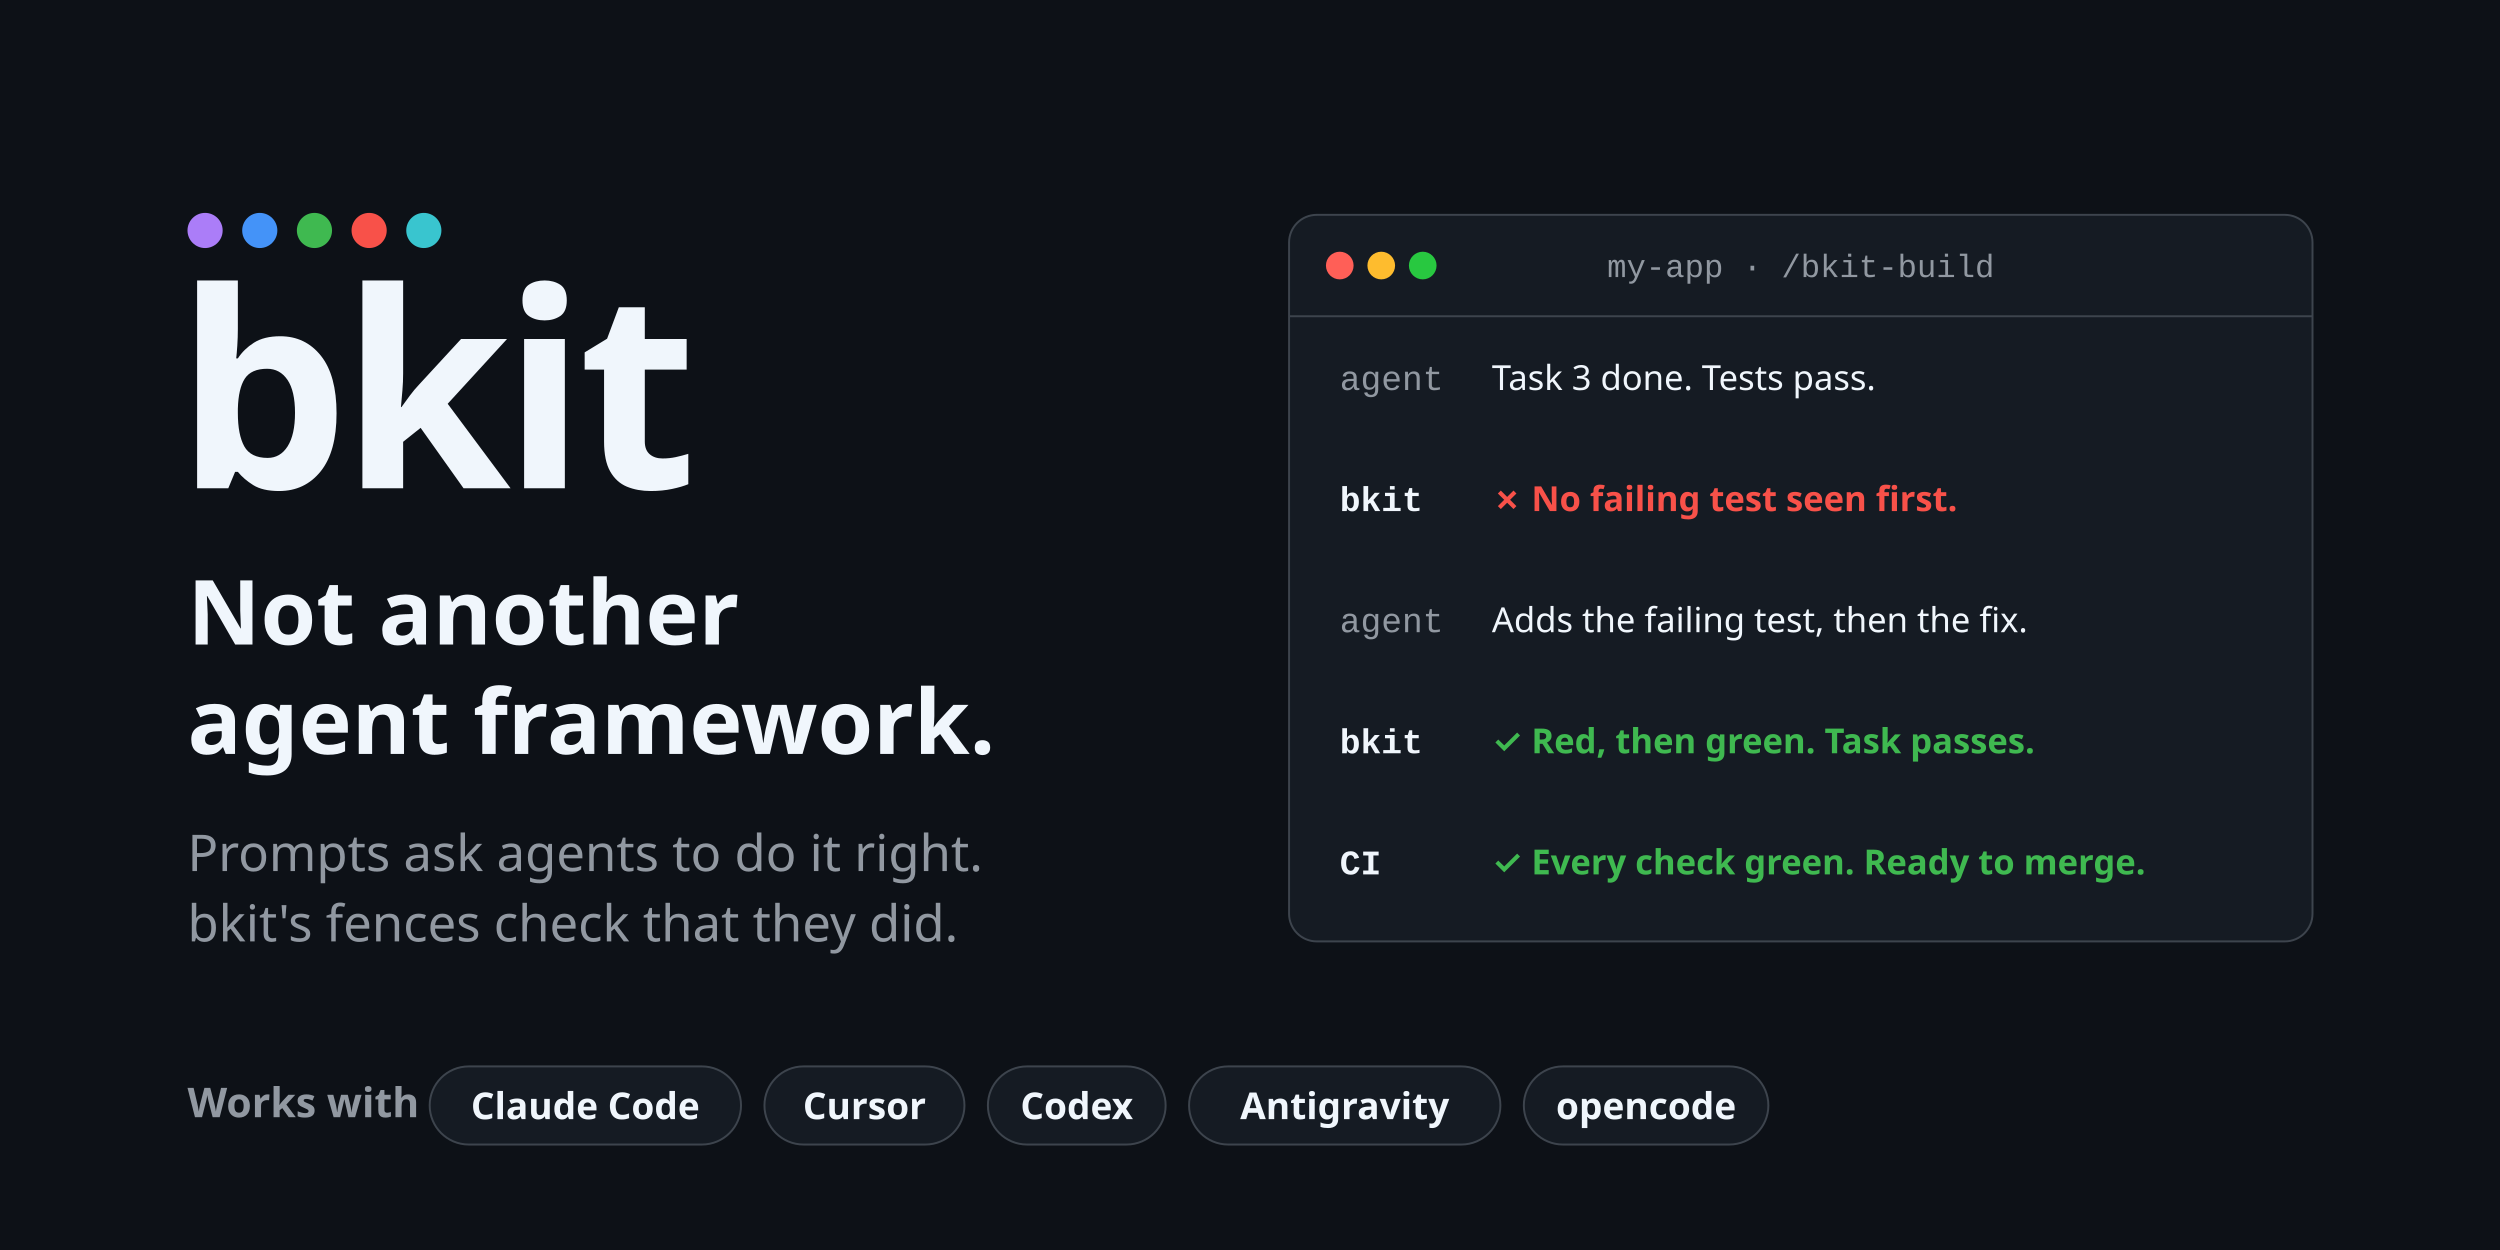
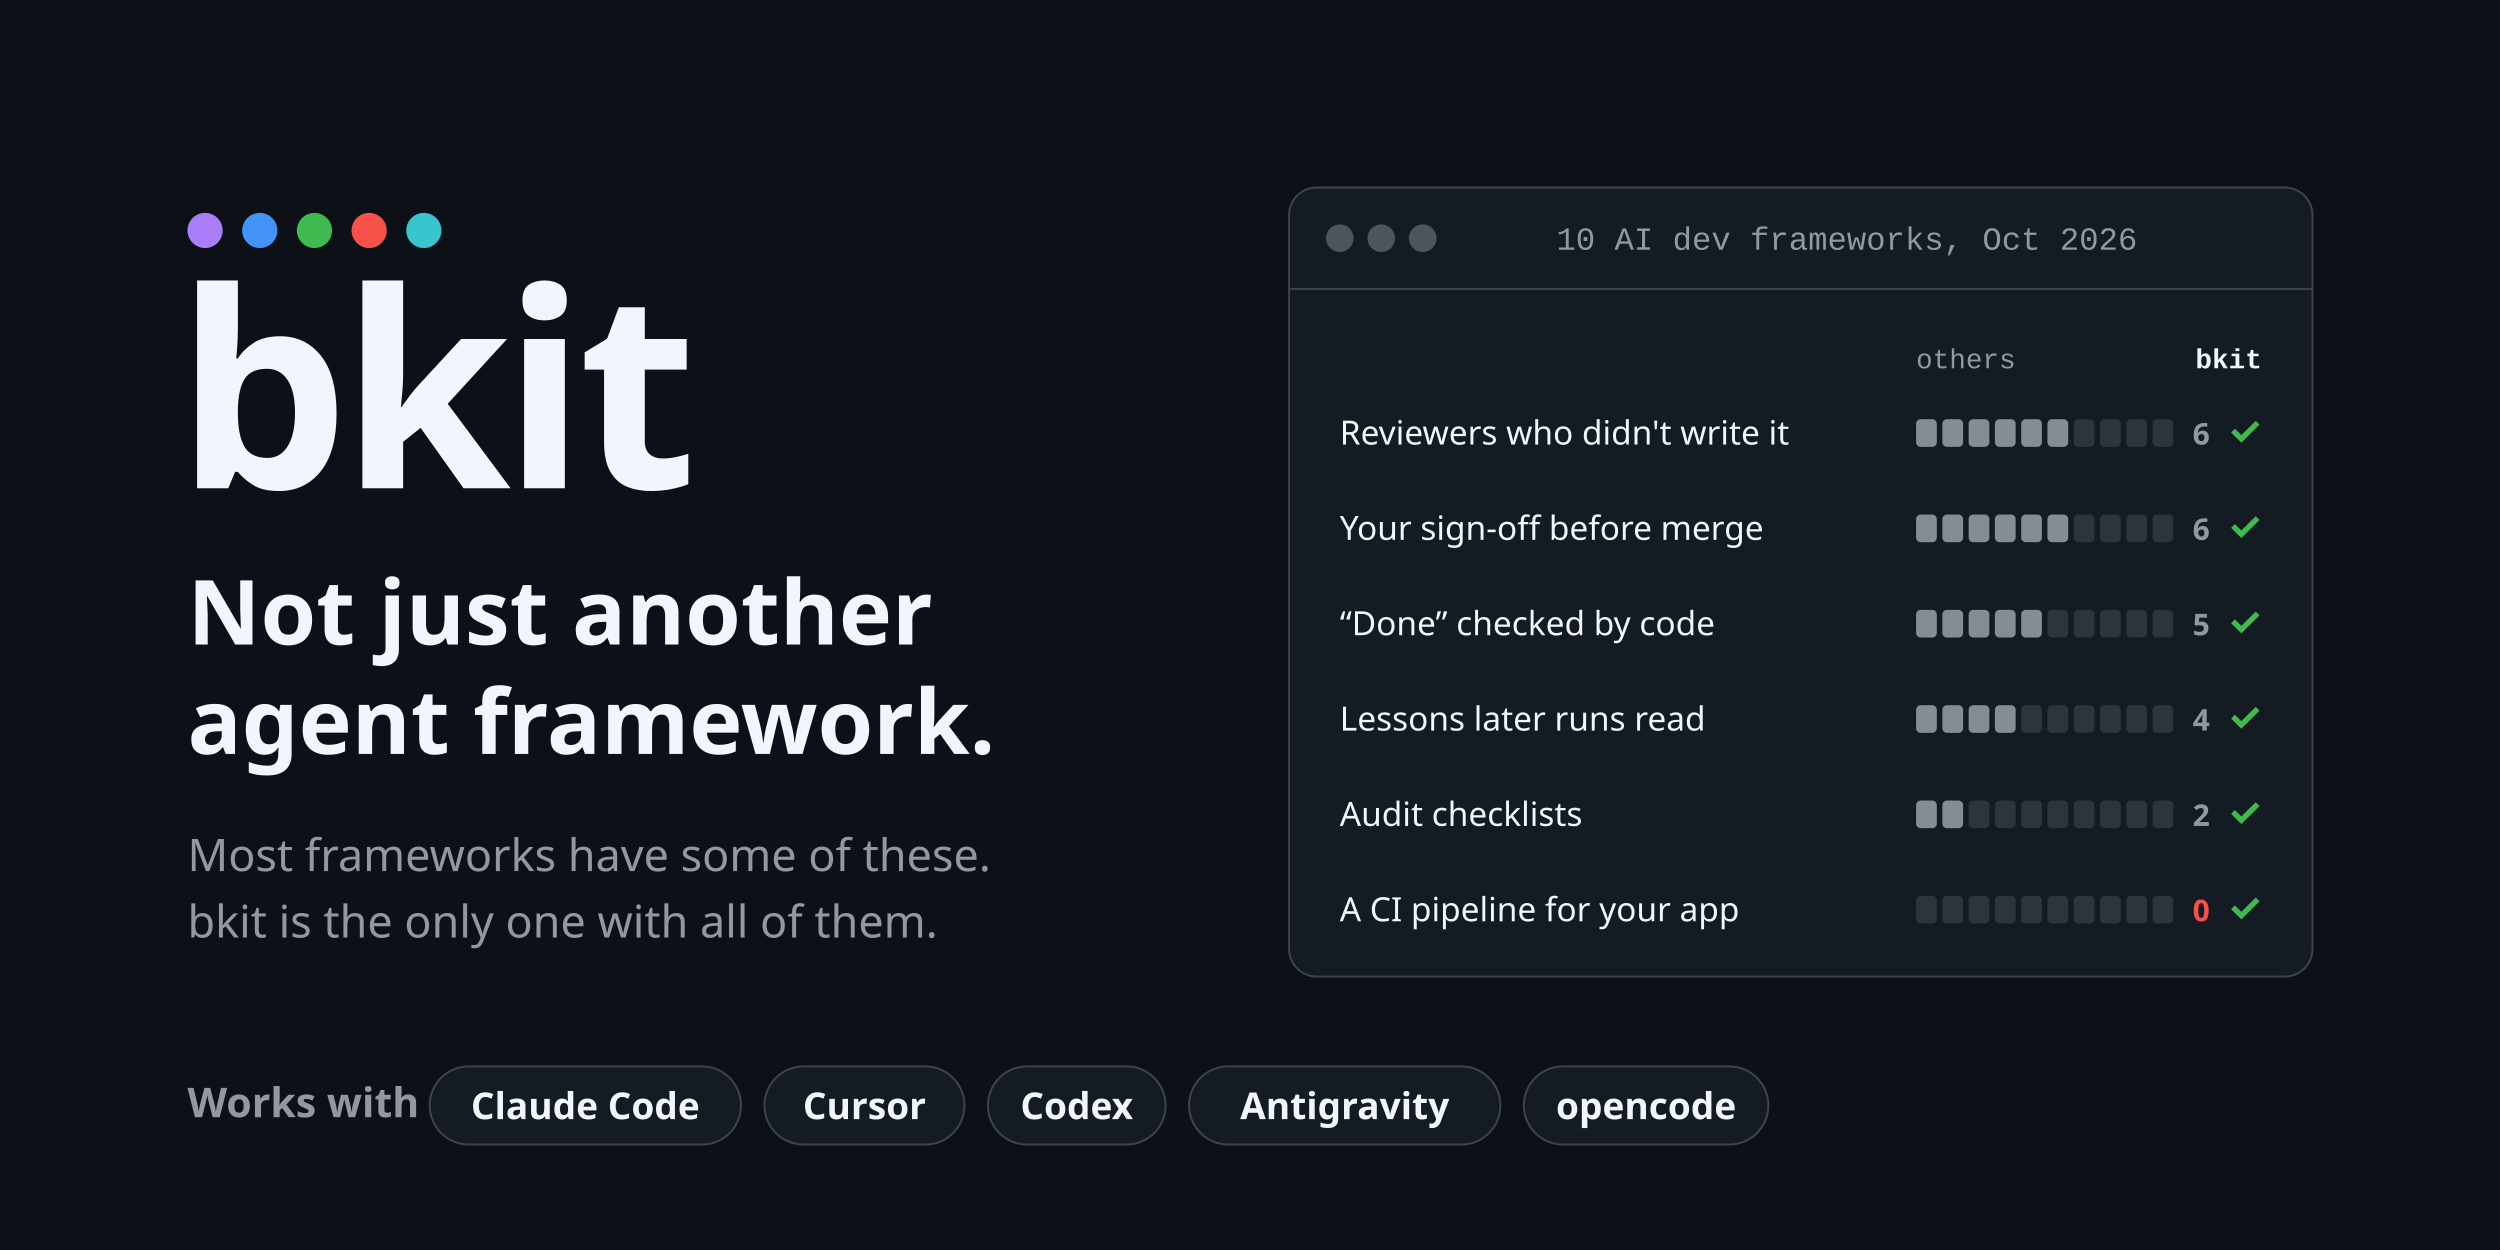
- <svg xmlns="http://www.w3.org/2000/svg" width="1280" height="640" viewBox="0 0 1280 640" role="img" aria-label="bkit — not another agent framework. Prompts ask agents to do it right; bkit's fences check that they did. Works with Claude Code, Cursor, Codex, Antigravity and opencode.">
+ <svg xmlns="http://www.w3.org/2000/svg" width="1280" height="640" viewBox="0 0 1280 640" role="img" aria-label="bkit — not just another agent framework. Most frameworks have some of these; bkit is the only one with all of them. Of 10 AI development frameworks compared in Oct 2026: Reviewers who didn't write it, 6 of 10; Your sign-off before merge, 6 of 10; “Done” checked by code, 5 of 10; Lessons later runs read, 4 of 10; Audit checklists, 2 of 10; A CI pipeline for your app, 0 of 10. bkit has every one. Works with Claude Code, Cursor, Codex, Antigravity and opencode.">
  <rect width="1280" height="640" fill="#0d1117" />
  <circle cx="105" cy="118" r="9" fill="#ab7df8" />
  <circle cx="133" cy="118" r="9" fill="#4493f8" />
  <circle cx="161" cy="118" r="9" fill="#3fb950" />
  <circle cx="189" cy="118" r="9" fill="#f85149" />
  <circle cx="217" cy="118" r="9" fill="#39c5cf" />
  <text x="90" y="250" font-family="-apple-system, BlinkMacSystemFont, 'Segoe UI', 'Noto Sans', Helvetica, Arial, sans-serif" font-size="140" font-weight="800" fill="#f0f6fc" text-anchor="start" letter-spacing="-4">bkit</text>
-   <text x="96" y="330" font-family="-apple-system, BlinkMacSystemFont, 'Segoe UI', 'Noto Sans', Helvetica, Arial, sans-serif" font-size="46" font-weight="700" fill="#f0f6fc" text-anchor="start">Not another</text>
+   <text x="96" y="330" font-family="-apple-system, BlinkMacSystemFont, 'Segoe UI', 'Noto Sans', Helvetica, Arial, sans-serif" font-size="46" font-weight="700" fill="#f0f6fc" text-anchor="start">Not just another</text>
  <text x="96" y="386" font-family="-apple-system, BlinkMacSystemFont, 'Segoe UI', 'Noto Sans', Helvetica, Arial, sans-serif" font-size="46" font-weight="700" fill="#f0f6fc" text-anchor="start">agent framework.</text>
-   <text x="96" y="446" font-family="-apple-system, BlinkMacSystemFont, 'Segoe UI', 'Noto Sans', Helvetica, Arial, sans-serif" font-size="26" font-weight="400" fill="#9198a1" text-anchor="start">Prompts ask agents to do it right.</text>
-   <text x="96" y="482" font-family="-apple-system, BlinkMacSystemFont, 'Segoe UI', 'Noto Sans', Helvetica, Arial, sans-serif" font-size="26" font-weight="400" fill="#9198a1" text-anchor="start">bkit's fences check that they did.</text>
-   <rect x="660" y="110" width="524" height="372" rx="14.16" fill="#151b23" stroke="#3d444d" />
-   <circle cx="685.96" cy="135.96" r="7.08" fill="#ff5f57" />
-   <circle cx="707.2" cy="135.96" r="7.08" fill="#febc2e" />
-   <circle cx="728.44" cy="135.96" r="7.08" fill="#28c840" />
-   <text x="922" y="141.86" font-family="ui-monospace, SFMono-Regular, 'SF Mono', Menlo, Consolas, 'Liberation Mono', monospace" font-size="16.52" font-weight="400" fill="#9198a1" text-anchor="middle">my-app · /bkit-build</text>
-   <line x1="660" y1="161.92" x2="1184" y2="161.92" stroke="#3d444d" />
-   <text x="685.96" y="199.68" font-family="ui-monospace, SFMono-Regular, 'SF Mono', Menlo, Consolas, 'Liberation Mono', monospace" font-size="17.7" font-weight="400" fill="#9198a1" text-anchor="start">agent</text>
-   <text x="763.84" y="199.68" font-family="-apple-system, BlinkMacSystemFont, 'Segoe UI', 'Noto Sans', Helvetica, Arial, sans-serif" font-size="17.7" font-weight="400" fill="#f0f6fc" text-anchor="start">Task 3 done. Tests pass.</text>
-   <text x="685.96" y="261.68" font-family="ui-monospace, SFMono-Regular, 'SF Mono', Menlo, Consolas, 'Liberation Mono', monospace" font-size="17.7" font-weight="700" fill="#f0f6fc" text-anchor="start">bkit</text>
-   <text x="763.84" y="261.68" font-family="-apple-system, BlinkMacSystemFont, 'Segoe UI', 'Noto Sans', Helvetica, Arial, sans-serif" font-size="17.7" font-weight="600" fill="#f85149" text-anchor="start">✗ No failing test seen first.</text>
-   <text x="685.96" y="323.68" font-family="ui-monospace, SFMono-Regular, 'SF Mono', Menlo, Consolas, 'Liberation Mono', monospace" font-size="17.7" font-weight="400" fill="#9198a1" text-anchor="start">agent</text>
-   <text x="763.84" y="323.68" font-family="-apple-system, BlinkMacSystemFont, 'Segoe UI', 'Noto Sans', Helvetica, Arial, sans-serif" font-size="17.7" font-weight="400" fill="#f0f6fc" text-anchor="start">Adds the failing test, then the fix.</text>
-   <text x="685.96" y="385.68" font-family="ui-monospace, SFMono-Regular, 'SF Mono', Menlo, Consolas, 'Liberation Mono', monospace" font-size="17.7" font-weight="700" fill="#f0f6fc" text-anchor="start">bkit</text>
-   <text x="763.84" y="385.68" font-family="-apple-system, BlinkMacSystemFont, 'Segoe UI', 'Noto Sans', Helvetica, Arial, sans-serif" font-size="17.7" font-weight="600" fill="#3fb950" text-anchor="start">✓ Red, then green. Task passes.</text>
-   <text x="685.96" y="447.68" font-family="ui-monospace, SFMono-Regular, 'SF Mono', Menlo, Consolas, 'Liberation Mono', monospace" font-size="17.7" font-weight="700" fill="#f0f6fc" text-anchor="start">CI</text>
-   <text x="763.84" y="447.68" font-family="-apple-system, BlinkMacSystemFont, 'Segoe UI', 'Noto Sans', Helvetica, Arial, sans-serif" font-size="17.7" font-weight="600" fill="#3fb950" text-anchor="start">✓ Every check green. Ready to merge.</text>
+   <text x="96" y="446" font-family="-apple-system, BlinkMacSystemFont, 'Segoe UI', 'Noto Sans', Helvetica, Arial, sans-serif" font-size="23" font-weight="400" fill="#9198a1" text-anchor="start">Most frameworks have some of these.</text>
+   <text x="96" y="480" font-family="-apple-system, BlinkMacSystemFont, 'Segoe UI', 'Noto Sans', Helvetica, Arial, sans-serif" font-size="23" font-weight="400" fill="#9198a1" text-anchor="start">bkit is the only one with all of them.</text>
+   <rect x="660" y="96" width="524" height="404" rx="14.16" fill="#151b23" stroke="#3d444d" />
+   <circle cx="685.96" cy="121.96" r="7.08" fill="#9198a1" opacity="0.45" />
+   <circle cx="707.2" cy="121.96" r="7.08" fill="#9198a1" opacity="0.45" />
+   <circle cx="728.44" cy="121.96" r="7.08" fill="#9198a1" opacity="0.45" />
+   <text x="945.6" y="127.86" font-family="ui-monospace, SFMono-Regular, 'SF Mono', Menlo, Consolas, 'Liberation Mono', monospace" font-size="16.52" font-weight="400" fill="#9198a1" text-anchor="middle">10 AI dev frameworks, Oct 2026</text>
+   <line x1="660" y1="147.92" x2="1184" y2="147.92" stroke="#3d444d" />
+   <text x="981.04" y="188.559" font-family="ui-monospace, SFMono-Regular, 'SF Mono', Menlo, Consolas, 'Liberation Mono', monospace" font-size="14.16" font-weight="400" fill="#9198a1" text-anchor="start">others</text>
+   <text x="1158.04" y="188.559" font-family="ui-monospace, SFMono-Regular, 'SF Mono', Menlo, Consolas, 'Liberation Mono', monospace" font-size="14.16" font-weight="700" fill="#f0f6fc" text-anchor="end">bkit</text>
+   <text x="685.96" y="227.61" font-family="-apple-system, BlinkMacSystemFont, 'Segoe UI', 'Noto Sans', Helvetica, Arial, sans-serif" font-size="17.11" font-weight="400" fill="#f0f6fc" text-anchor="start">Reviewers who didn't write it</text>
+   <rect x="981.04" y="214.63" width="10.62" height="14.16" rx="2.36" fill="#9198a1" opacity="0.9" />
+   <rect x="994.492" y="214.63" width="10.62" height="14.16" rx="2.36" fill="#9198a1" opacity="0.9" />
+   <rect x="1007.944" y="214.63" width="10.62" height="14.16" rx="2.36" fill="#9198a1" opacity="0.9" />
+   <rect x="1021.396" y="214.63" width="10.62" height="14.16" rx="2.36" fill="#9198a1" opacity="0.9" />
+   <rect x="1034.848" y="214.63" width="10.62" height="14.16" rx="2.36" fill="#9198a1" opacity="0.9" />
+   <rect x="1048.3" y="214.63" width="10.62" height="14.16" rx="2.36" fill="#9198a1" opacity="0.9" />
+   <rect x="1061.752" y="214.63" width="10.62" height="14.16" rx="2.36" fill="#3d444d" opacity="0.6" />
+   <rect x="1075.204" y="214.63" width="10.62" height="14.16" rx="2.36" fill="#3d444d" opacity="0.6" />
+   <rect x="1088.656" y="214.63" width="10.62" height="14.16" rx="2.36" fill="#3d444d" opacity="0.6" />
+   <rect x="1102.108" y="214.63" width="10.62" height="14.16" rx="2.36" fill="#3d444d" opacity="0.6" />
+   <text x="1122.64" y="227.61" font-family="-apple-system, BlinkMacSystemFont, 'Segoe UI', 'Noto Sans', Helvetica, Arial, sans-serif" font-size="15.34" font-weight="600" fill="#9198a1" text-anchor="start">6</text>
+   <text x="1158.04" y="227.61" font-family="-apple-system, BlinkMacSystemFont, 'Segoe UI', 'Noto Sans', Helvetica, Arial, sans-serif" font-size="20.06" font-weight="700" fill="#3fb950" text-anchor="end">✓</text>
+   <text x="685.96" y="276.424" font-family="-apple-system, BlinkMacSystemFont, 'Segoe UI', 'Noto Sans', Helvetica, Arial, sans-serif" font-size="17.11" font-weight="400" fill="#f0f6fc" text-anchor="start">Your sign-off before merge</text>
+   <rect x="981.04" y="263.444" width="10.62" height="14.16" rx="2.36" fill="#9198a1" opacity="0.9" />
+   <rect x="994.492" y="263.444" width="10.62" height="14.16" rx="2.36" fill="#9198a1" opacity="0.9" />
+   <rect x="1007.944" y="263.444" width="10.62" height="14.16" rx="2.36" fill="#9198a1" opacity="0.9" />
+   <rect x="1021.396" y="263.444" width="10.62" height="14.16" rx="2.36" fill="#9198a1" opacity="0.9" />
+   <rect x="1034.848" y="263.444" width="10.62" height="14.16" rx="2.36" fill="#9198a1" opacity="0.9" />
+   <rect x="1048.3" y="263.444" width="10.62" height="14.16" rx="2.36" fill="#9198a1" opacity="0.9" />
+   <rect x="1061.752" y="263.444" width="10.62" height="14.16" rx="2.36" fill="#3d444d" opacity="0.6" />
+   <rect x="1075.204" y="263.444" width="10.62" height="14.16" rx="2.36" fill="#3d444d" opacity="0.6" />
+   <rect x="1088.656" y="263.444" width="10.62" height="14.16" rx="2.36" fill="#3d444d" opacity="0.6" />
+   <rect x="1102.108" y="263.444" width="10.62" height="14.16" rx="2.36" fill="#3d444d" opacity="0.6" />
+   <text x="1122.64" y="276.424" font-family="-apple-system, BlinkMacSystemFont, 'Segoe UI', 'Noto Sans', Helvetica, Arial, sans-serif" font-size="15.34" font-weight="600" fill="#9198a1" text-anchor="start">6</text>
+   <text x="1158.04" y="276.424" font-family="-apple-system, BlinkMacSystemFont, 'Segoe UI', 'Noto Sans', Helvetica, Arial, sans-serif" font-size="20.06" font-weight="700" fill="#3fb950" text-anchor="end">✓</text>
+   <text x="685.96" y="325.238" font-family="-apple-system, BlinkMacSystemFont, 'Segoe UI', 'Noto Sans', Helvetica, Arial, sans-serif" font-size="17.11" font-weight="400" fill="#f0f6fc" text-anchor="start">“Done” checked by code</text>
+   <rect x="981.04" y="312.258" width="10.62" height="14.16" rx="2.36" fill="#9198a1" opacity="0.9" />
+   <rect x="994.492" y="312.258" width="10.62" height="14.16" rx="2.36" fill="#9198a1" opacity="0.9" />
+   <rect x="1007.944" y="312.258" width="10.62" height="14.16" rx="2.36" fill="#9198a1" opacity="0.9" />
+   <rect x="1021.396" y="312.258" width="10.62" height="14.16" rx="2.36" fill="#9198a1" opacity="0.9" />
+   <rect x="1034.848" y="312.258" width="10.62" height="14.16" rx="2.36" fill="#9198a1" opacity="0.9" />
+   <rect x="1048.3" y="312.258" width="10.62" height="14.16" rx="2.36" fill="#3d444d" opacity="0.6" />
+   <rect x="1061.752" y="312.258" width="10.62" height="14.16" rx="2.36" fill="#3d444d" opacity="0.6" />
+   <rect x="1075.204" y="312.258" width="10.62" height="14.16" rx="2.36" fill="#3d444d" opacity="0.6" />
+   <rect x="1088.656" y="312.258" width="10.62" height="14.16" rx="2.36" fill="#3d444d" opacity="0.6" />
+   <rect x="1102.108" y="312.258" width="10.62" height="14.16" rx="2.36" fill="#3d444d" opacity="0.6" />
+   <text x="1122.64" y="325.238" font-family="-apple-system, BlinkMacSystemFont, 'Segoe UI', 'Noto Sans', Helvetica, Arial, sans-serif" font-size="15.34" font-weight="600" fill="#9198a1" text-anchor="start">5</text>
+   <text x="1158.04" y="325.238" font-family="-apple-system, BlinkMacSystemFont, 'Segoe UI', 'Noto Sans', Helvetica, Arial, sans-serif" font-size="20.06" font-weight="700" fill="#3fb950" text-anchor="end">✓</text>
+   <text x="685.96" y="374.052" font-family="-apple-system, BlinkMacSystemFont, 'Segoe UI', 'Noto Sans', Helvetica, Arial, sans-serif" font-size="17.11" font-weight="400" fill="#f0f6fc" text-anchor="start">Lessons later runs read</text>
+   <rect x="981.04" y="361.072" width="10.62" height="14.16" rx="2.36" fill="#9198a1" opacity="0.9" />
+   <rect x="994.492" y="361.072" width="10.62" height="14.16" rx="2.36" fill="#9198a1" opacity="0.9" />
+   <rect x="1007.944" y="361.072" width="10.62" height="14.16" rx="2.36" fill="#9198a1" opacity="0.9" />
+   <rect x="1021.396" y="361.072" width="10.62" height="14.16" rx="2.36" fill="#9198a1" opacity="0.9" />
+   <rect x="1034.848" y="361.072" width="10.62" height="14.16" rx="2.36" fill="#3d444d" opacity="0.6" />
+   <rect x="1048.3" y="361.072" width="10.62" height="14.16" rx="2.36" fill="#3d444d" opacity="0.6" />
+   <rect x="1061.752" y="361.072" width="10.62" height="14.16" rx="2.36" fill="#3d444d" opacity="0.6" />
+   <rect x="1075.204" y="361.072" width="10.62" height="14.16" rx="2.36" fill="#3d444d" opacity="0.6" />
+   <rect x="1088.656" y="361.072" width="10.62" height="14.16" rx="2.36" fill="#3d444d" opacity="0.6" />
+   <rect x="1102.108" y="361.072" width="10.62" height="14.16" rx="2.36" fill="#3d444d" opacity="0.6" />
+   <text x="1122.64" y="374.052" font-family="-apple-system, BlinkMacSystemFont, 'Segoe UI', 'Noto Sans', Helvetica, Arial, sans-serif" font-size="15.34" font-weight="600" fill="#9198a1" text-anchor="start">4</text>
+   <text x="1158.04" y="374.052" font-family="-apple-system, BlinkMacSystemFont, 'Segoe UI', 'Noto Sans', Helvetica, Arial, sans-serif" font-size="20.06" font-weight="700" fill="#3fb950" text-anchor="end">✓</text>
+   <text x="685.96" y="422.866" font-family="-apple-system, BlinkMacSystemFont, 'Segoe UI', 'Noto Sans', Helvetica, Arial, sans-serif" font-size="17.11" font-weight="400" fill="#f0f6fc" text-anchor="start">Audit checklists</text>
+   <rect x="981.04" y="409.886" width="10.62" height="14.16" rx="2.36" fill="#9198a1" opacity="0.9" />
+   <rect x="994.492" y="409.886" width="10.62" height="14.16" rx="2.36" fill="#9198a1" opacity="0.9" />
+   <rect x="1007.944" y="409.886" width="10.62" height="14.16" rx="2.36" fill="#3d444d" opacity="0.6" />
+   <rect x="1021.396" y="409.886" width="10.62" height="14.16" rx="2.36" fill="#3d444d" opacity="0.6" />
+   <rect x="1034.848" y="409.886" width="10.62" height="14.16" rx="2.36" fill="#3d444d" opacity="0.6" />
+   <rect x="1048.3" y="409.886" width="10.62" height="14.16" rx="2.36" fill="#3d444d" opacity="0.6" />
+   <rect x="1061.752" y="409.886" width="10.62" height="14.16" rx="2.36" fill="#3d444d" opacity="0.6" />
+   <rect x="1075.204" y="409.886" width="10.62" height="14.16" rx="2.36" fill="#3d444d" opacity="0.6" />
+   <rect x="1088.656" y="409.886" width="10.62" height="14.16" rx="2.36" fill="#3d444d" opacity="0.6" />
+   <rect x="1102.108" y="409.886" width="10.62" height="14.16" rx="2.36" fill="#3d444d" opacity="0.6" />
+   <text x="1122.64" y="422.866" font-family="-apple-system, BlinkMacSystemFont, 'Segoe UI', 'Noto Sans', Helvetica, Arial, sans-serif" font-size="15.34" font-weight="600" fill="#9198a1" text-anchor="start">2</text>
+   <text x="1158.04" y="422.866" font-family="-apple-system, BlinkMacSystemFont, 'Segoe UI', 'Noto Sans', Helvetica, Arial, sans-serif" font-size="20.06" font-weight="700" fill="#3fb950" text-anchor="end">✓</text>
+   <text x="685.96" y="471.68" font-family="-apple-system, BlinkMacSystemFont, 'Segoe UI', 'Noto Sans', Helvetica, Arial, sans-serif" font-size="17.11" font-weight="400" fill="#f0f6fc" text-anchor="start">A CI pipeline for your app</text>
+   <rect x="981.04" y="458.7" width="10.62" height="14.16" rx="2.36" fill="#3d444d" opacity="0.6" />
+   <rect x="994.492" y="458.7" width="10.62" height="14.16" rx="2.36" fill="#3d444d" opacity="0.6" />
+   <rect x="1007.944" y="458.7" width="10.62" height="14.16" rx="2.36" fill="#3d444d" opacity="0.6" />
+   <rect x="1021.396" y="458.7" width="10.62" height="14.16" rx="2.36" fill="#3d444d" opacity="0.6" />
+   <rect x="1034.848" y="458.7" width="10.62" height="14.16" rx="2.36" fill="#3d444d" opacity="0.6" />
+   <rect x="1048.3" y="458.7" width="10.62" height="14.16" rx="2.36" fill="#3d444d" opacity="0.6" />
+   <rect x="1061.752" y="458.7" width="10.62" height="14.16" rx="2.36" fill="#3d444d" opacity="0.6" />
+   <rect x="1075.204" y="458.7" width="10.62" height="14.16" rx="2.36" fill="#3d444d" opacity="0.6" />
+   <rect x="1088.656" y="458.7" width="10.62" height="14.16" rx="2.36" fill="#3d444d" opacity="0.6" />
+   <rect x="1102.108" y="458.7" width="10.62" height="14.16" rx="2.36" fill="#3d444d" opacity="0.6" />
+   <text x="1122.64" y="471.68" font-family="-apple-system, BlinkMacSystemFont, 'Segoe UI', 'Noto Sans', Helvetica, Arial, sans-serif" font-size="15.34" font-weight="600" fill="#f85149" text-anchor="start">0</text>
+   <text x="1158.04" y="471.68" font-family="-apple-system, BlinkMacSystemFont, 'Segoe UI', 'Noto Sans', Helvetica, Arial, sans-serif" font-size="20.06" font-weight="700" fill="#3fb950" text-anchor="end">✓</text>
  <text x="96" y="572" font-family="-apple-system, BlinkMacSystemFont, 'Segoe UI', 'Noto Sans', Helvetica, Arial, sans-serif" font-size="21" font-weight="600" fill="#9198a1" text-anchor="start">Works with</text>
  <rect x="220" y="546" width="159.4" height="40" rx="20" fill="#151b23" stroke="#3d444d" />
  <text x="299.7" y="573" font-family="-apple-system, BlinkMacSystemFont, 'Segoe UI', 'Noto Sans', Helvetica, Arial, sans-serif" font-size="19" font-weight="600" fill="#f0f6fc" text-anchor="middle">Claude Code</text>
  <rect x="391.4" y="546" width="102.4" height="40" rx="20" fill="#151b23" stroke="#3d444d" />
  <text x="442.6" y="573" font-family="-apple-system, BlinkMacSystemFont, 'Segoe UI', 'Noto Sans', Helvetica, Arial, sans-serif" font-size="19" font-weight="600" fill="#f0f6fc" text-anchor="middle">Cursor</text>
  <rect x="505.8" y="546" width="91" height="40" rx="20" fill="#151b23" stroke="#3d444d" />
  <text x="551.3" y="573" font-family="-apple-system, BlinkMacSystemFont, 'Segoe UI', 'Noto Sans', Helvetica, Arial, sans-serif" font-size="19" font-weight="600" fill="#f0f6fc" text-anchor="middle">Codex</text>
  <rect x="608.8" y="546" width="159.4" height="40" rx="20" fill="#151b23" stroke="#3d444d" />
  <text x="688.5" y="573" font-family="-apple-system, BlinkMacSystemFont, 'Segoe UI', 'Noto Sans', Helvetica, Arial, sans-serif" font-size="19" font-weight="600" fill="#f0f6fc" text-anchor="middle">Antigravity</text>
  <rect x="780.2" y="546" width="125.2" height="40" rx="20" fill="#151b23" stroke="#3d444d" />
  <text x="842.8" y="573" font-family="-apple-system, BlinkMacSystemFont, 'Segoe UI', 'Noto Sans', Helvetica, Arial, sans-serif" font-size="19" font-weight="600" fill="#f0f6fc" text-anchor="middle">opencode</text>
</svg>
